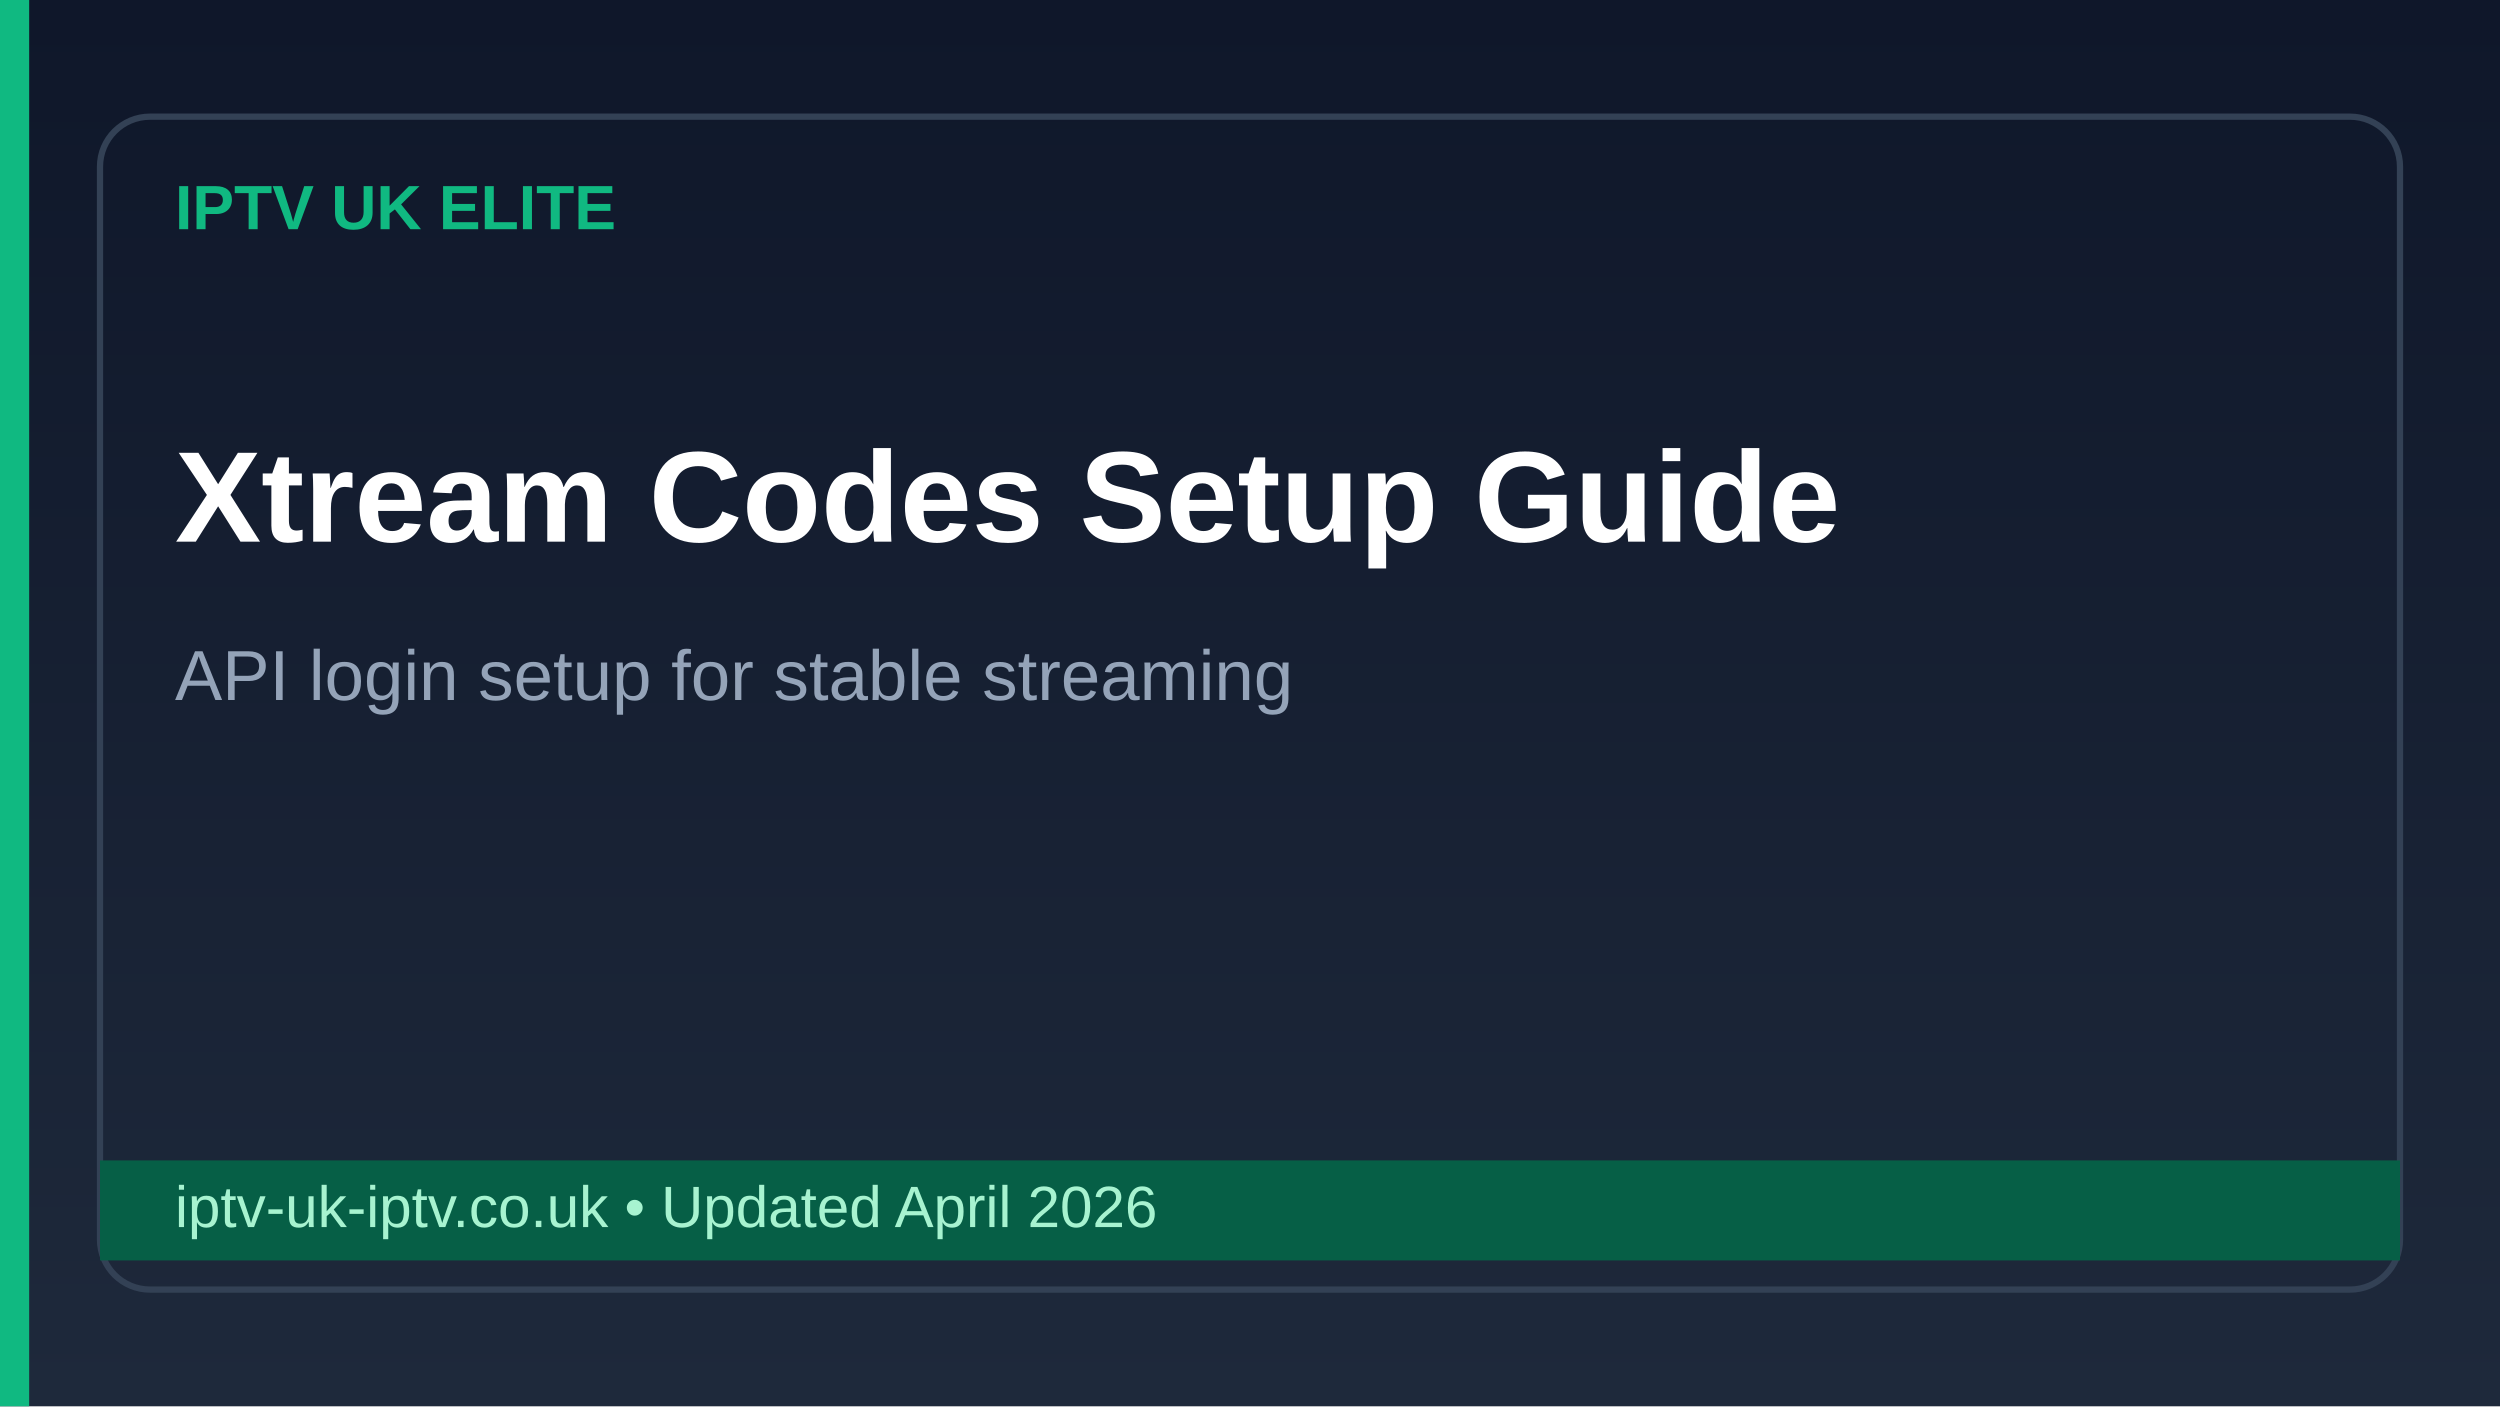
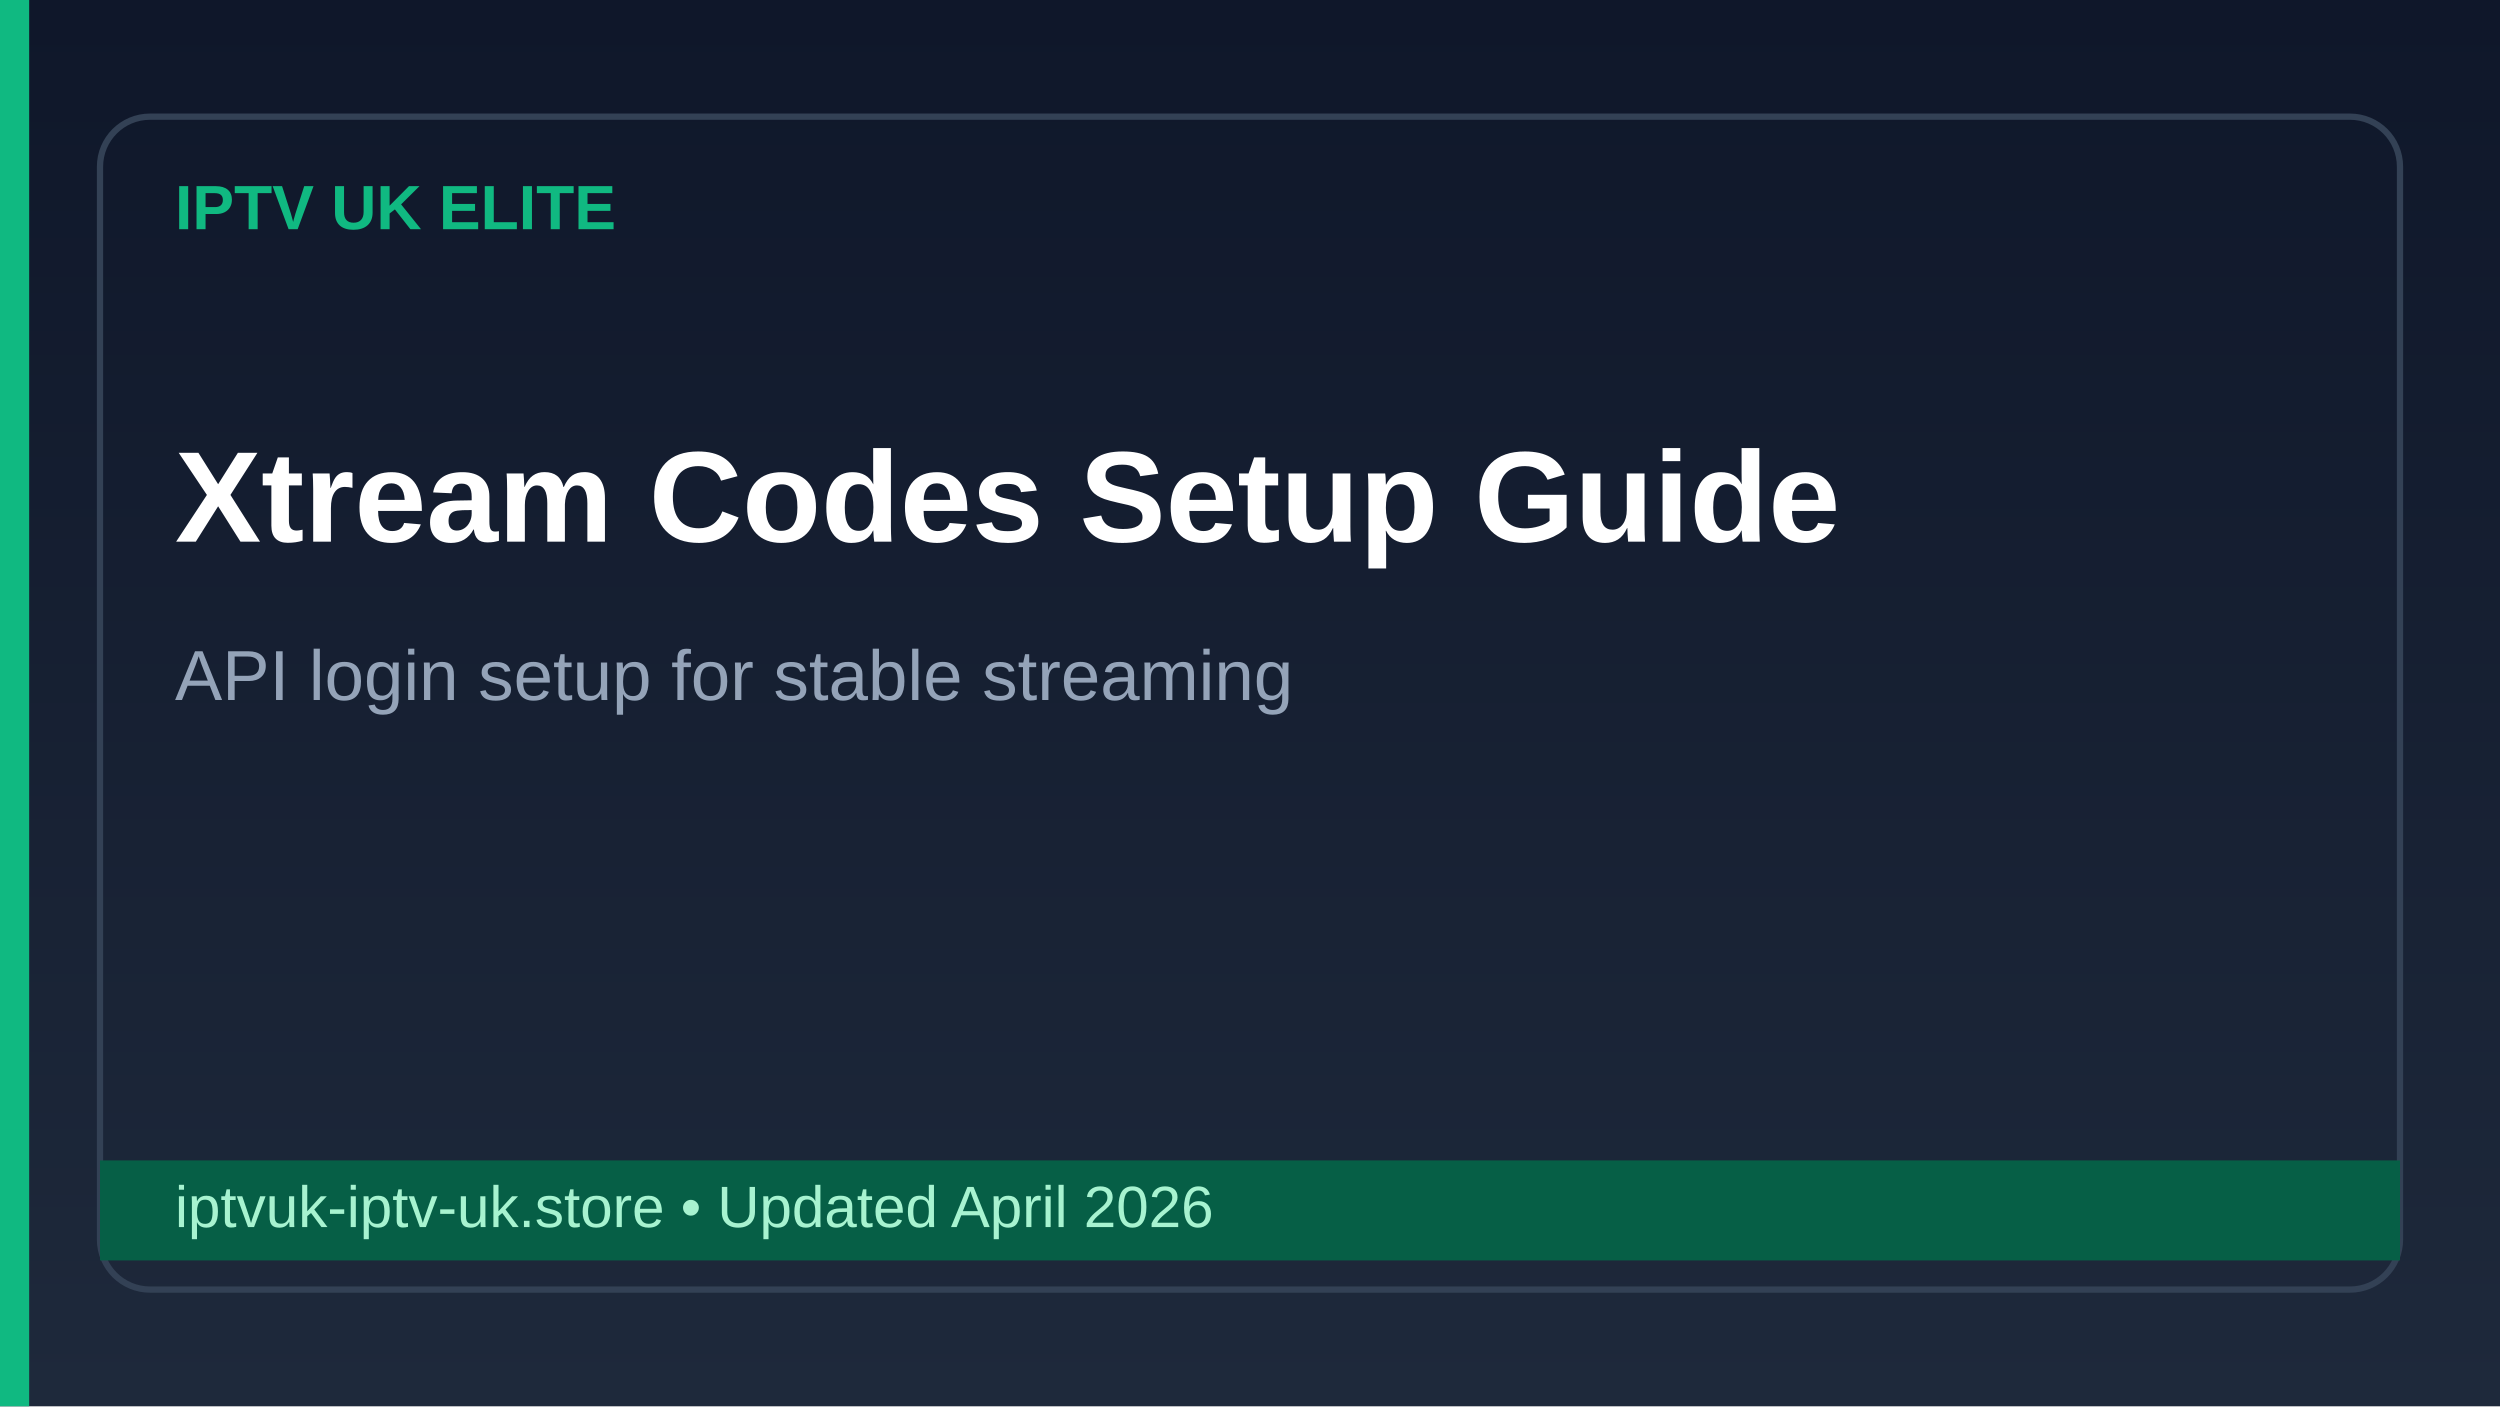
<svg xmlns="http://www.w3.org/2000/svg" width="1200" height="675" viewBox="0 0 1200 675">
  <defs>
    <linearGradient id="g" x1="0" y1="0" x2="0" y2="1">
      <stop offset="0%" stop-color="#0f172a" />
      <stop offset="100%" stop-color="#1e293b" />
    </linearGradient>
  </defs>
  <rect width="1200" height="675" fill="url(#g)" />
  <rect x="0" y="0" width="14" height="675" fill="#10b981" />
  <rect x="48" y="56" width="1104" height="563" rx="24" fill="none" stroke="#334155" stroke-width="3" />
  <text x="84" y="110" font-family="Arial,Helvetica,sans-serif" font-size="30" font-weight="700" fill="#10b981">IPTV UK ELITE</text>
  <text x="84" y="260" font-family="Arial,Helvetica,sans-serif" font-size="62" font-weight="800" fill="#ffffff">Xtream Codes Setup Guide</text>
  <text x="84" y="336" font-family="Arial,Helvetica,sans-serif" font-size="34" fill="#94a3b8">API login setup for stable streaming</text>
  <rect x="48" y="557" width="1104" height="48" fill="#065f46" />
-   <text x="84" y="589" font-family="Arial,Helvetica,sans-serif" font-size="28" fill="#a7f3d0">iptv-uk-iptv.co.uk • Updated April 2026</text>
+   <text x="84" y="589" font-family="Arial,Helvetica,sans-serif" font-size="28" fill="#a7f3d0">iptvuk-iptv-uk.store • Updated April 2026</text>
</svg>
